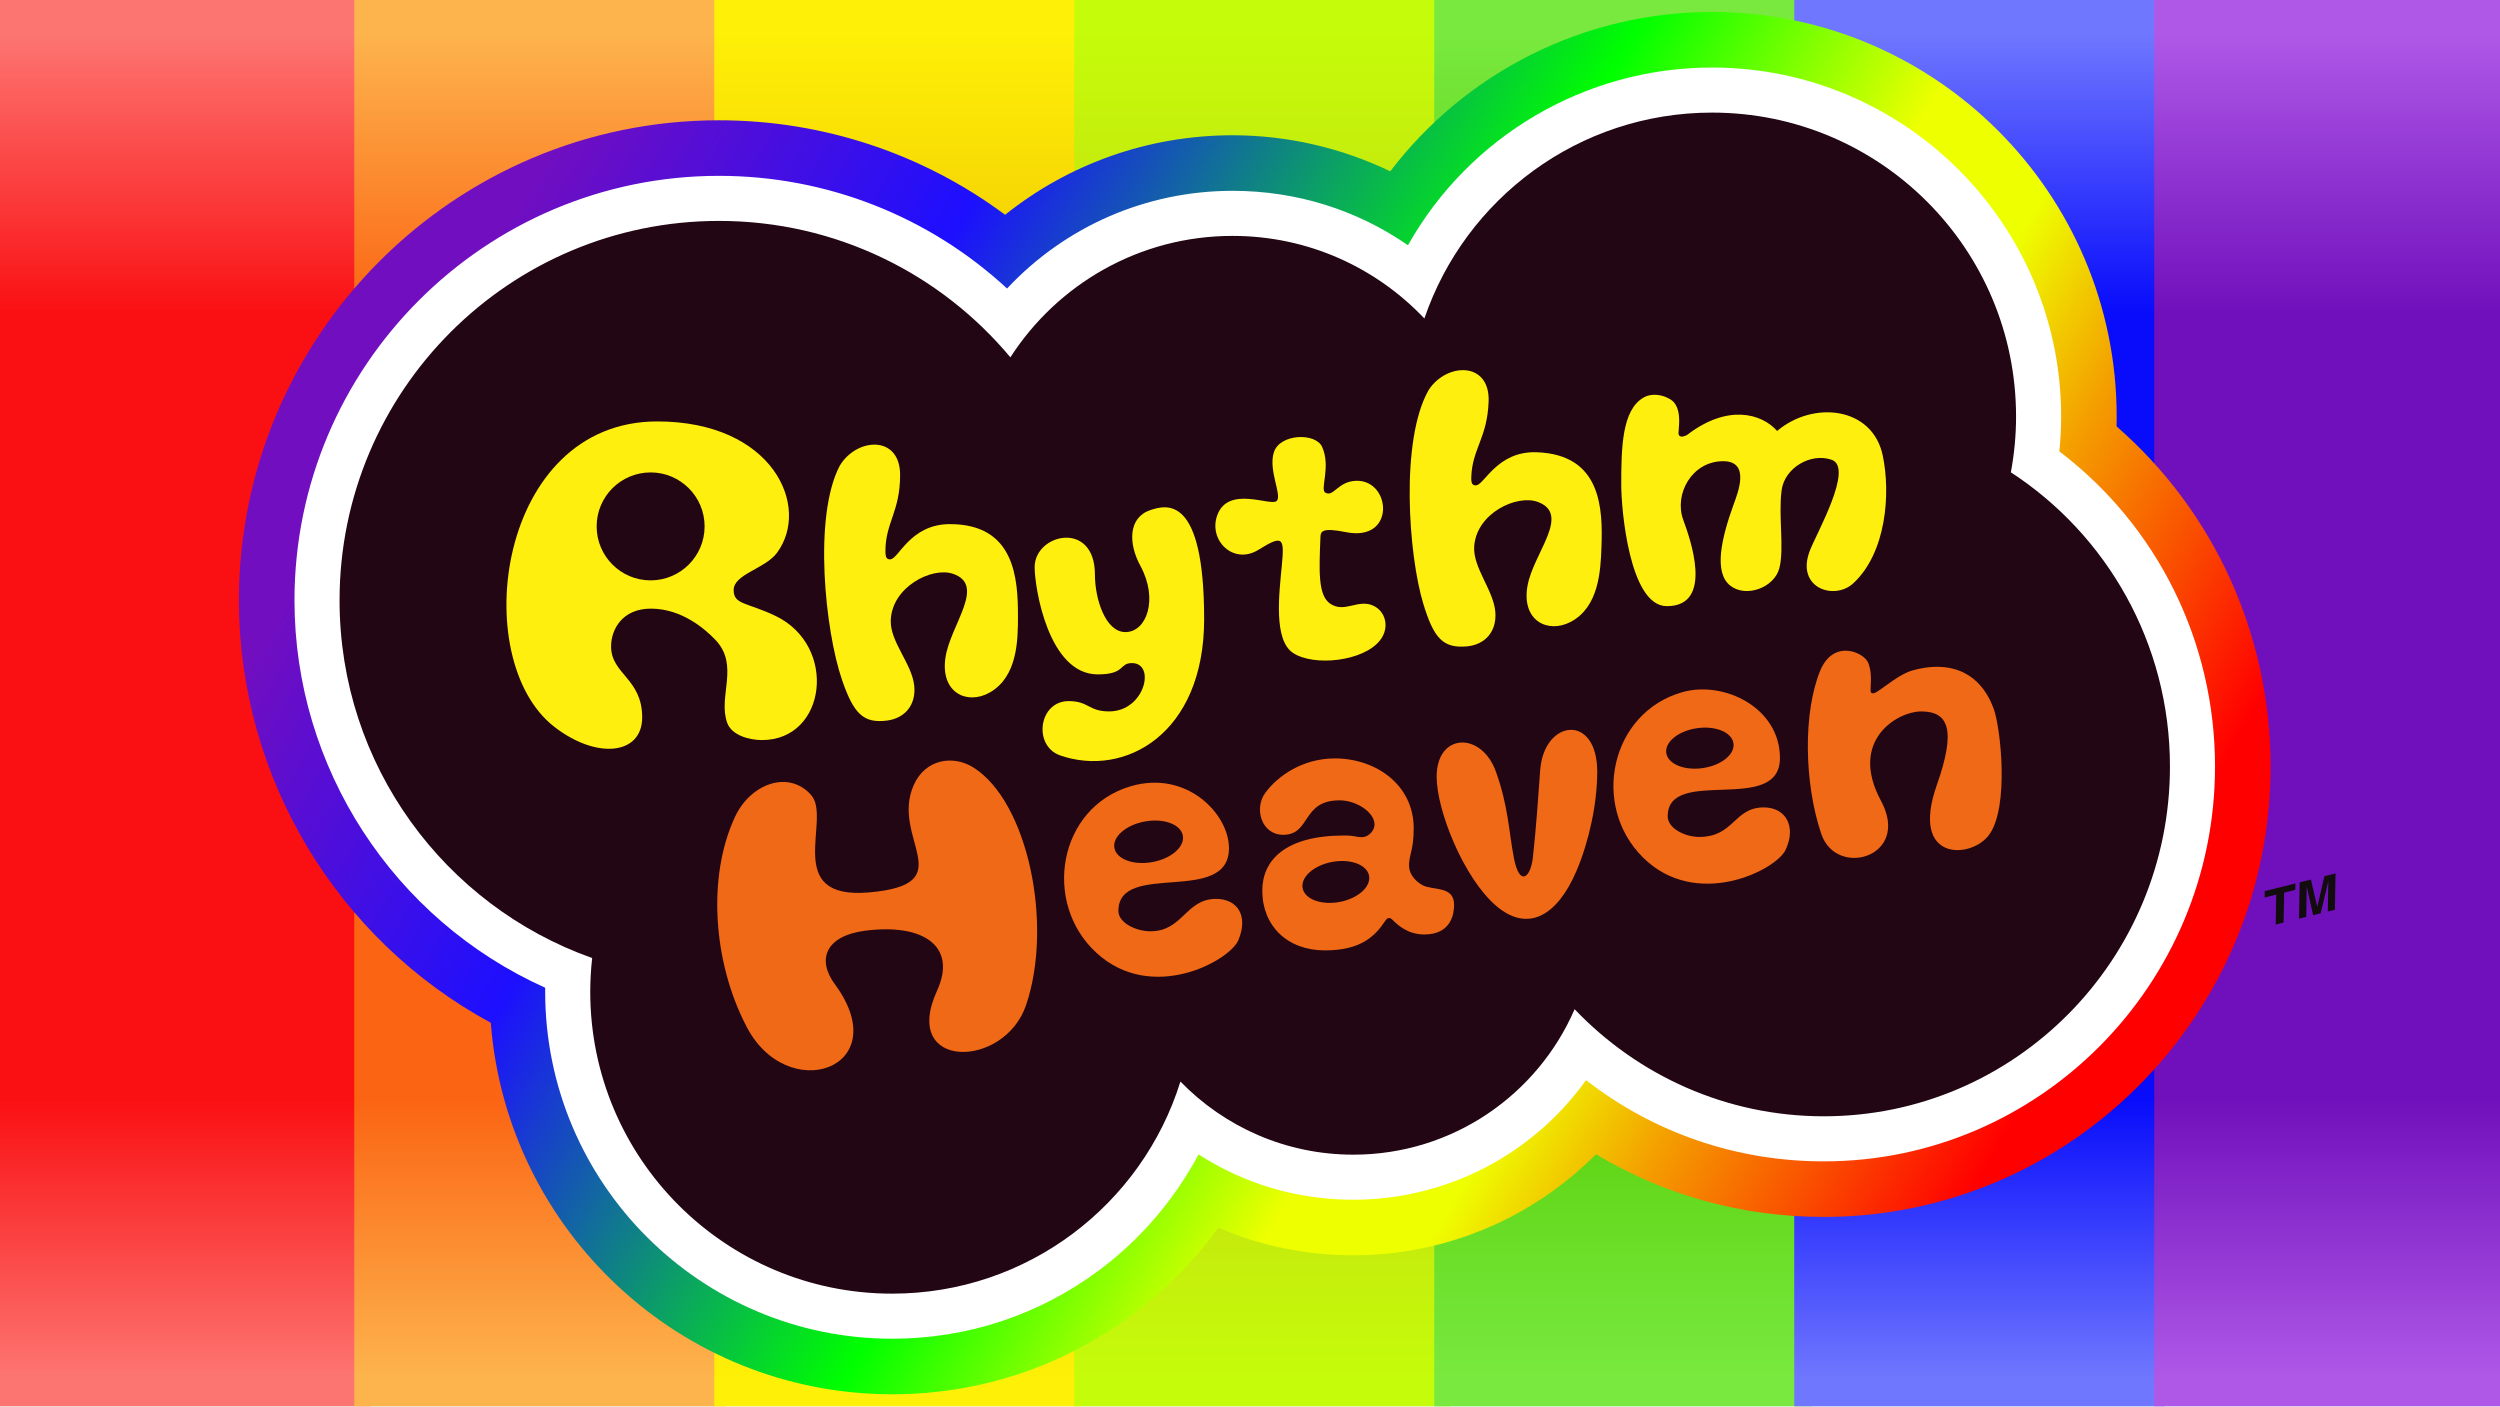
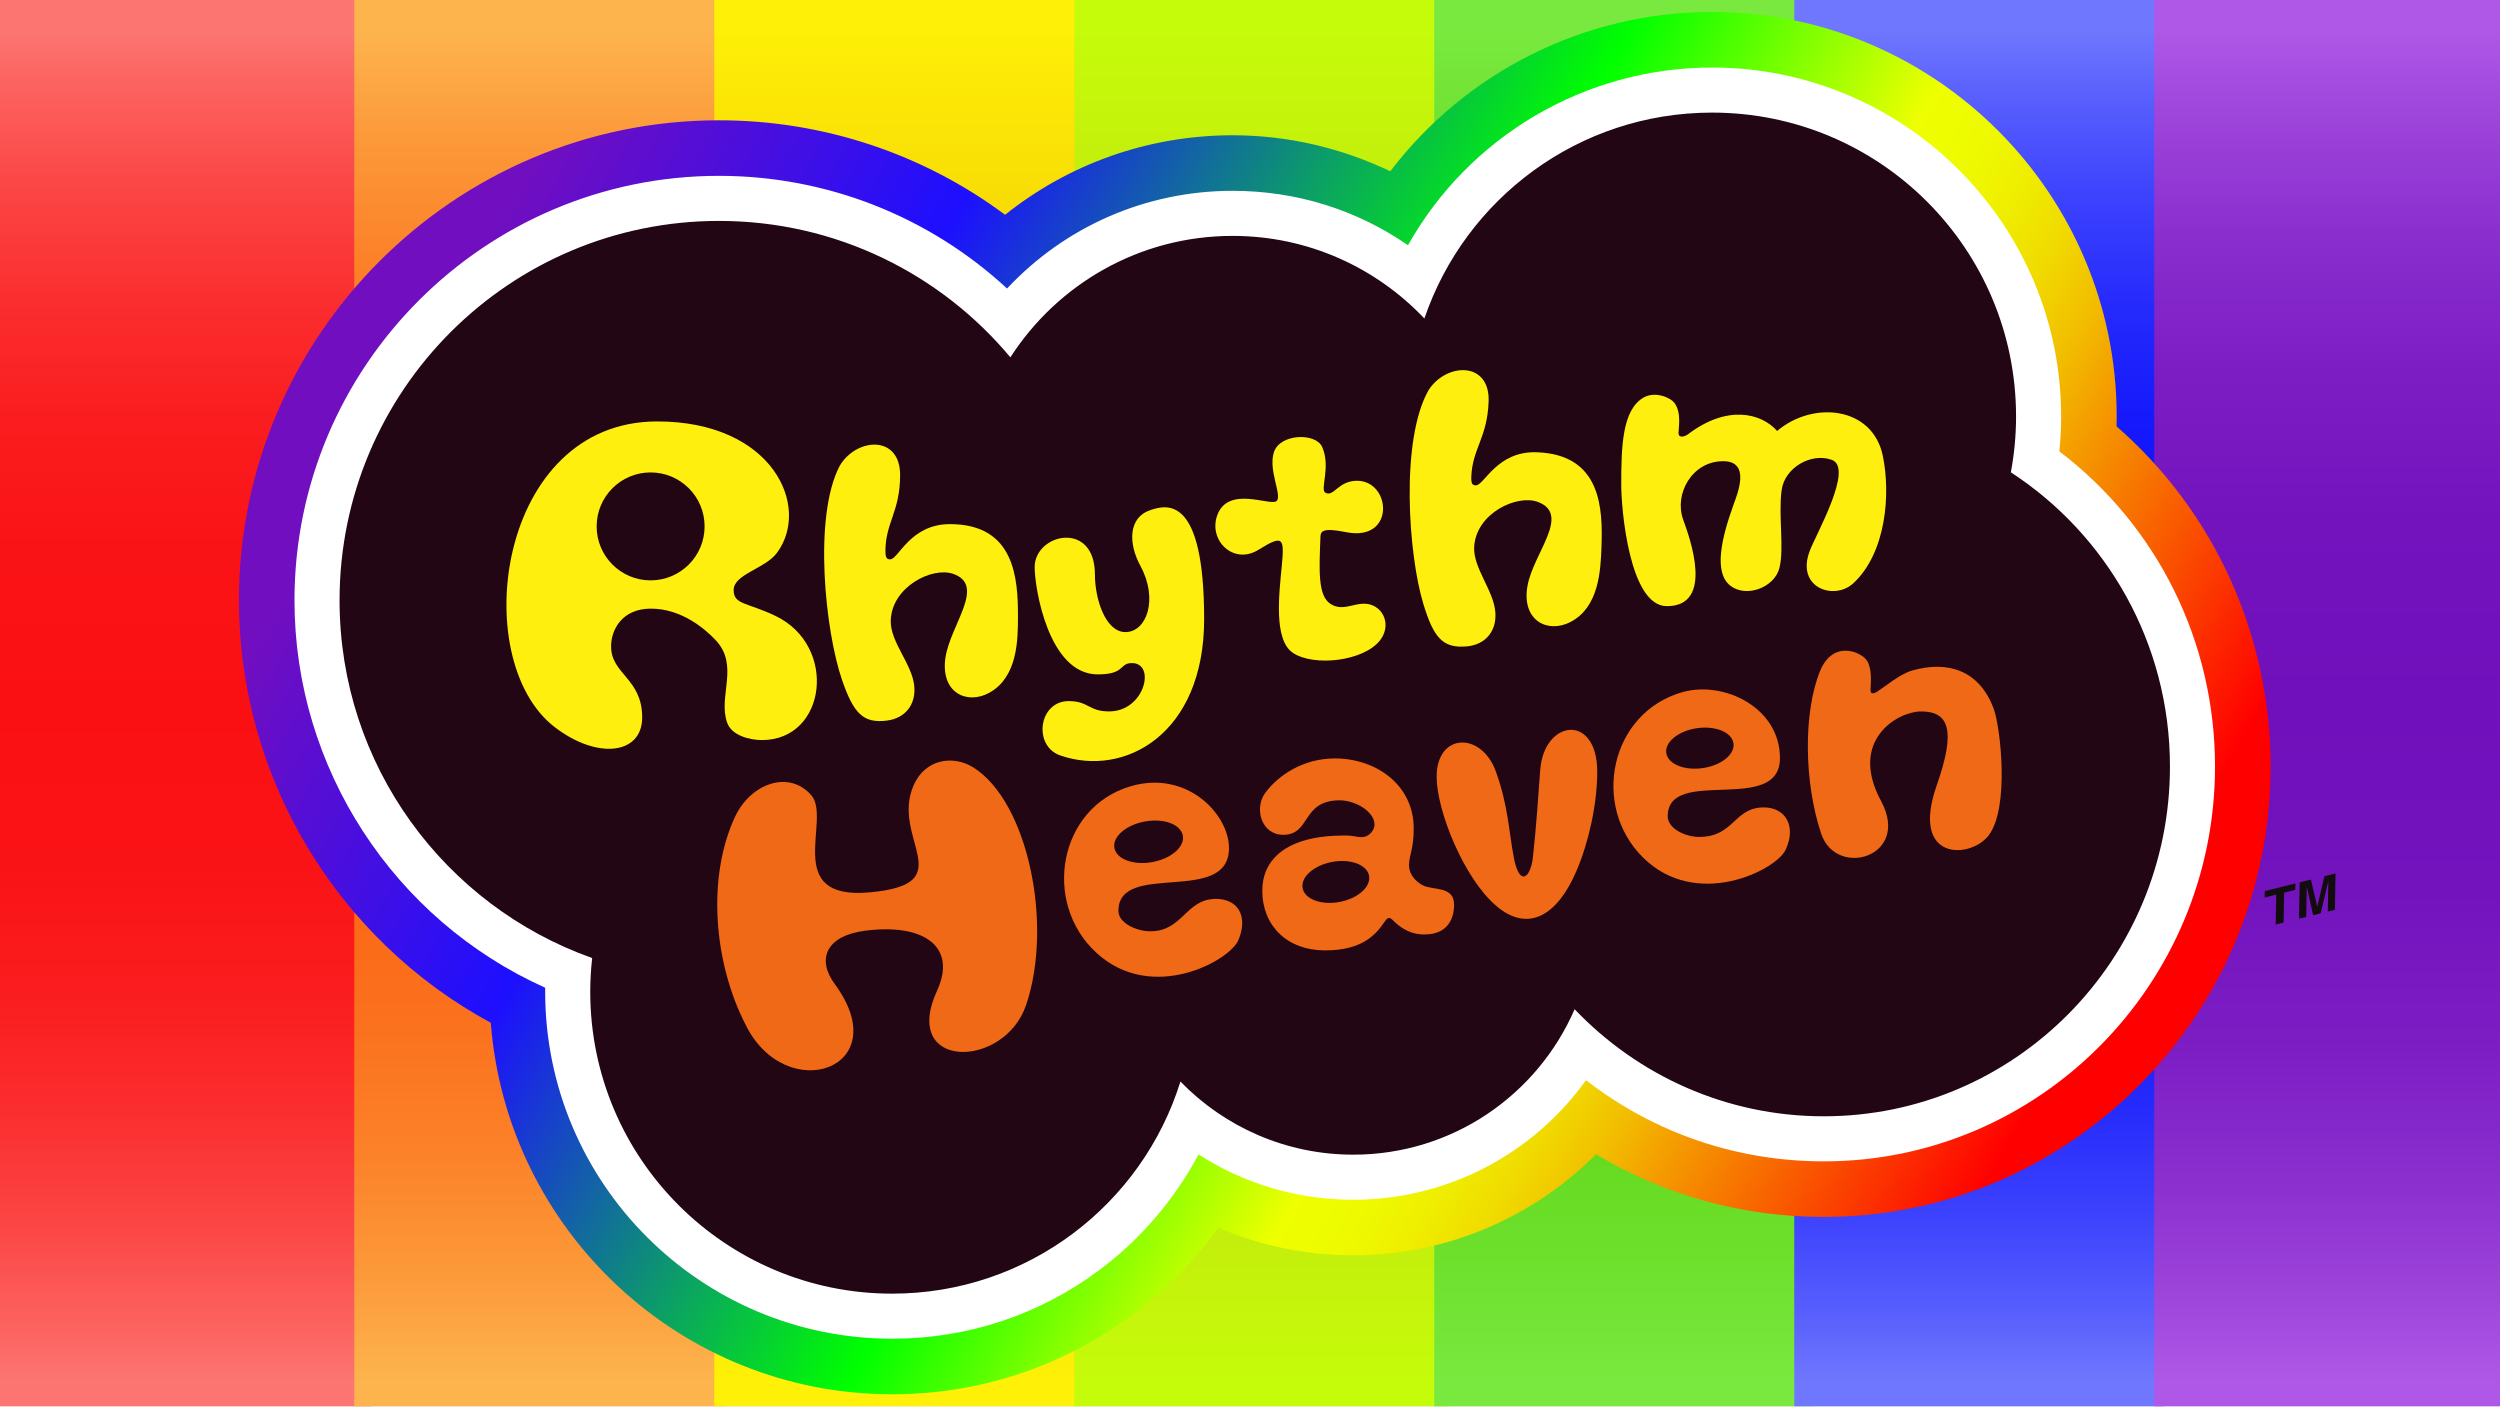
- <svg xmlns="http://www.w3.org/2000/svg" version="1.1" id="svg2" xml:space="preserve" width="2560" height="1440" viewBox="0 0 2560 1440">
-   <defs id="defs6">
-     <linearGradient x1="0" y1="0" x2="1" y2="0" gradientUnits="userSpaceOnUse" gradientTransform="matrix(0,-1296,-1296,0,142.4258,1185.741)" spreadMethod="pad" id="linearGradient36">
-       <stop style="stop-opacity:1;stop-color:#fc7571" offset="0" id="stop22" />
-       <stop style="stop-opacity:1;stop-color:#fc7571" offset="0.1" id="stop24" />
-       <stop style="stop-opacity:1;stop-color:#fa1013" offset="0.266" id="stop26" />
-       <stop style="stop-opacity:1;stop-color:#fa1013" offset="0.5" id="stop28" />
-       <stop style="stop-opacity:1;stop-color:#fa1013" offset="0.734" id="stop30" />
-       <stop style="stop-opacity:1;stop-color:#fc7571" offset="0.9" id="stop32" />
-       <stop style="stop-opacity:1;stop-color:#fc7571" offset="1" id="stop34" />
-     </linearGradient>
-     <linearGradient x1="0" y1="0" x2="1" y2="0" gradientUnits="userSpaceOnUse" gradientTransform="matrix(0,-1296,-1296,0,414.5472,1185.741)" spreadMethod="pad" id="linearGradient66">
-       <stop style="stop-opacity:1;stop-color:#fdb44d" offset="0" id="stop52" />
-       <stop style="stop-opacity:1;stop-color:#fdb44d" offset="0.1" id="stop54" />
-       <stop style="stop-opacity:1;stop-color:#fb6413" offset="0.266" id="stop56" />
-       <stop style="stop-opacity:1;stop-color:#fb6413" offset="0.5" id="stop58" />
-       <stop style="stop-opacity:1;stop-color:#fb6413" offset="0.734" id="stop60" />
-       <stop style="stop-opacity:1;stop-color:#fdb44d" offset="0.9" id="stop62" />
-       <stop style="stop-opacity:1;stop-color:#fdb44d" offset="1" id="stop64" />
-     </linearGradient>
-     <linearGradient x1="0" y1="0" x2="1" y2="0" gradientUnits="userSpaceOnUse" gradientTransform="matrix(0,-1296,-1296,0,688.996,1185.741)" spreadMethod="pad" id="linearGradient96">
-       <stop style="stop-opacity:1;stop-color:#fef007" offset="0" id="stop82" />
-       <stop style="stop-opacity:1;stop-color:#fef007" offset="0.1" id="stop84" />
-       <stop style="stop-opacity:1;stop-color:#f2c802" offset="0.266" id="stop86" />
-       <stop style="stop-opacity:1;stop-color:#f2c802" offset="0.5" id="stop88" />
-       <stop style="stop-opacity:1;stop-color:#f2c802" offset="0.734" id="stop90" />
-       <stop style="stop-opacity:1;stop-color:#fef007" offset="0.9" id="stop92" />
-       <stop style="stop-opacity:1;stop-color:#fef007" offset="1" id="stop94" />
-     </linearGradient>
-     <linearGradient x1="0" y1="0" x2="1" y2="0" gradientUnits="userSpaceOnUse" gradientTransform="matrix(0,-1296,-1296,0,969.5558,1185.741)" spreadMethod="pad" id="linearGradient126">
-       <stop style="stop-opacity:1;stop-color:#c5fc0a" offset="0" id="stop112" />
-       <stop style="stop-opacity:1;stop-color:#c5fc0a" offset="0.1" id="stop114" />
-       <stop style="stop-opacity:1;stop-color:#c4dc0f" offset="0.266" id="stop116" />
-       <stop style="stop-opacity:1;stop-color:#c4dc0f" offset="0.5" id="stop118" />
-       <stop style="stop-opacity:1;stop-color:#c4dc0f" offset="0.734" id="stop120" />
-       <stop style="stop-opacity:1;stop-color:#c5fc0a" offset="0.9" id="stop122" />
-       <stop style="stop-opacity:1;stop-color:#c5fc0a" offset="1" id="stop124" />
-     </linearGradient>
-     <linearGradient x1="0" y1="0" x2="1" y2="0" gradientUnits="userSpaceOnUse" gradientTransform="matrix(0,-1296,-1296,0,1246.712,1185.741)" spreadMethod="pad" id="linearGradient156">
-       <stop style="stop-opacity:1;stop-color:#79e93f" offset="0" id="stop142" />
-       <stop style="stop-opacity:1;stop-color:#79e93f" offset="0.1" id="stop144" />
-       <stop style="stop-opacity:1;stop-color:#5bd20e" offset="0.266" id="stop146" />
-       <stop style="stop-opacity:1;stop-color:#5bd20e" offset="0.5" id="stop148" />
-       <stop style="stop-opacity:1;stop-color:#5bd20e" offset="0.734" id="stop150" />
-       <stop style="stop-opacity:1;stop-color:#79e93f" offset="0.9" id="stop152" />
-       <stop style="stop-opacity:1;stop-color:#79e93f" offset="1" id="stop154" />
-     </linearGradient>
-     <linearGradient x1="0" y1="0" x2="1" y2="0" gradientUnits="userSpaceOnUse" gradientTransform="matrix(0,-1296,-1296,0,1520.092,1185.741)" spreadMethod="pad" id="linearGradient186">
-       <stop style="stop-opacity:1;stop-color:#6f77fe" offset="0" id="stop172" />
-       <stop style="stop-opacity:1;stop-color:#6f77fe" offset="0.1" id="stop174" />
-       <stop style="stop-opacity:1;stop-color:#080cfb" offset="0.266" id="stop176" />
-       <stop style="stop-opacity:1;stop-color:#080cfb" offset="0.5" id="stop178" />
-       <stop style="stop-opacity:1;stop-color:#080cfb" offset="0.734" id="stop180" />
-       <stop style="stop-opacity:1;stop-color:#6f77fe" offset="0.9" id="stop182" />
-       <stop style="stop-opacity:1;stop-color:#6f77fe" offset="1" id="stop184" />
-     </linearGradient>
-     <linearGradient x1="0" y1="0" x2="1" y2="0" gradientUnits="userSpaceOnUse" gradientTransform="matrix(0,-1296,-1296,0,1787.23,1185.741)" spreadMethod="pad" id="linearGradient216">
-       <stop style="stop-opacity:1;stop-color:#af58e7" offset="0" id="stop202" />
-       <stop style="stop-opacity:1;stop-color:#af58e7" offset="0.1" id="stop204" />
-       <stop style="stop-opacity:1;stop-color:#7010bc" offset="0.266" id="stop206" />
-       <stop style="stop-opacity:1;stop-color:#7010bc" offset="0.5" id="stop208" />
-       <stop style="stop-opacity:1;stop-color:#7010bc" offset="0.734" id="stop210" />
-       <stop style="stop-opacity:1;stop-color:#af58e7" offset="0.9" id="stop212" />
-       <stop style="stop-opacity:1;stop-color:#af58e7" offset="1" id="stop214" />
-     </linearGradient>
-     <linearGradient x1="0" y1="0" x2="1" y2="0" gradientUnits="userSpaceOnUse" gradientTransform="matrix(-1308.556,755.4953,755.4953,1308.556,1619.346,182.5531)" spreadMethod="pad" id="linearGradient250">
-       <stop style="stop-opacity:1;stop-color:#ff0000" offset="0" id="stop232" />
-       <stop style="stop-opacity:1;stop-color:#ff0000" offset="0.05" id="stop234" />
-       <stop style="stop-opacity:1;stop-color:#f49f00" offset="0.2" id="stop236" />
-       <stop style="stop-opacity:1;stop-color:#eeff00" offset="0.277" id="stop238" />
-       <stop style="stop-opacity:1;stop-color:#eeff00" offset="0.35" id="stop240" />
-       <stop style="stop-opacity:1;stop-color:#00ff00" offset="0.5" id="stop242" />
-       <stop style="stop-opacity:1;stop-color:#1d0fff" offset="0.75" id="stop244" />
-       <stop style="stop-opacity:1;stop-color:#710ec0" offset="0.95" id="stop246" />
-       <stop style="stop-opacity:1;stop-color:#710ec0" offset="1" id="stop248" />
-     </linearGradient>
-     <clipPath clipPathUnits="userSpaceOnUse" id="clipPath260">
-       <path d="M 0,1080 H 1920 V 0 H 0 Z" id="path258" />
+ <svg xmlns="http://www.w3.org/2000/svg" xmlns:xlink="http://www.w3.org/1999/xlink" version="1.1" id="Layer_1" x="0px" y="0px" viewBox="0 0 2560 1440" xml:space="preserve" width="2560" height="1440">
+   <defs id="defs226" />
+   <style type="text/css" id="style2">
+ 	.st0{clip-path:url(#SVGID_2_);}
+ 	.st1{fill:url(#SVGID_3_);}
+ 	.st2{fill:url(#SVGID_4_);}
+ 	.st3{fill:url(#SVGID_5_);}
+ 	.st4{fill:url(#SVGID_6_);}
+ 	.st5{fill:url(#SVGID_7_);}
+ 	.st6{fill:url(#SVGID_8_);}
+ 	.st7{fill:url(#SVGID_9_);}
+ 	.st8{fill:url(#Spectrum_1_);}
+ 	.st9{fill:#FFFFFF;}
+ 	.st10{fill:#220614;}
+ 	.st11{fill:#F06917;}
+ 	.st12{fill:#FEEF0E;}
+ 	.st13{fill:#130C0E;}
+ </style>
+   <g id="Rhythm_Heaven_1_" transform="scale(1.333333)">
+     <defs id="defs5">
+       <rect id="SVGID_1_" y="0" width="1920" height="1080" x="0" />
+     </defs>
+     <clipPath id="SVGID_2_">
+       <use xlink:href="#SVGID_1_" style="overflow:visible" id="use7" />
    </clipPath>
-   </defs>
-   <g id="g8" transform="matrix(1.333333,0,0,-1.333333,0,1440)">
-     <g id="g10">
-       <g id="g12">
-         <g id="g18">
-           <g id="g20">
-             <path d="M 0,0 H 284.852 V 1080 H 0 Z" style="fill:url(#linearGradient36);stroke:none" id="path38" />
-           </g>
-         </g>
+     <g id="Background_00000065791284241037239480000014880192868862619815_" class="st0" clip-path="url(#SVGID_2_)">
+       <linearGradient id="SVGID_3_" gradientUnits="userSpaceOnUse" x1="142.426" y1="-105.741" x2="142.426" y2="1190.259">
+         <stop offset="0.1" style="stop-color:#FC7571" id="stop10" />
+         <stop offset="0.129" style="stop-color:#FC6461" id="stop12" />
+         <stop offset="0.192" style="stop-color:#FB4645" id="stop14" />
+         <stop offset="0.258" style="stop-color:#FB2E2F" id="stop16" />
+         <stop offset="0.328" style="stop-color:#FA1D1F" id="stop18" />
+         <stop offset="0.405" style="stop-color:#FA1316" id="stop20" />
+         <stop offset="0.5" style="stop-color:#FA1013" id="stop22" />
+         <stop offset="0.595" style="stop-color:#FA1316" id="stop24" />
+         <stop offset="0.672" style="stop-color:#FA1D1F" id="stop26" />
+         <stop offset="0.742" style="stop-color:#FB2E2F" id="stop28" />
+         <stop offset="0.808" style="stop-color:#FB4645" id="stop30" />
+         <stop offset="0.871" style="stop-color:#FC6461" id="stop32" />
+         <stop offset="0.9" style="stop-color:#FC7571" id="stop34" />
+       </linearGradient>
+       <rect y="-105.741" class="st1" width="284.852" height="1296" id="rect37" style="fill:url(#SVGID_3_)" x="0" />
+       <linearGradient id="SVGID_4_" gradientUnits="userSpaceOnUse" x1="414.547" y1="-105.741" x2="414.547" y2="1190.259">
+         <stop offset="0.1" style="stop-color:#FDB44D" id="stop39" />
+         <stop offset="0.161" style="stop-color:#FC9A3A" id="stop41" />
+         <stop offset="0.233" style="stop-color:#FC8229" id="stop43" />
+         <stop offset="0.311" style="stop-color:#FB711D" id="stop45" />
+         <stop offset="0.395" style="stop-color:#FB6715" id="stop47" />
+         <stop offset="0.5" style="stop-color:#FB6413" id="stop49" />
+         <stop offset="0.605" style="stop-color:#FB6715" id="stop51" />
+         <stop offset="0.689" style="stop-color:#FB711D" id="stop53" />
+         <stop offset="0.767" style="stop-color:#FC8229" id="stop55" />
+         <stop offset="0.839" style="stop-color:#FC9A3A" id="stop57" />
+         <stop offset="0.9" style="stop-color:#FDB44D" id="stop59" />
+       </linearGradient>
+       <rect x="272.072" y="-105.741" class="st2" width="284.95" height="1296" id="rect62" style="fill:url(#SVGID_4_)" />
+       <linearGradient id="SVGID_5_" gradientUnits="userSpaceOnUse" x1="688.996" y1="-105.741" x2="688.996" y2="1190.259">
+         <stop offset="0.1" style="stop-color:#FEF007" id="stop64" />
+         <stop offset="0.145" style="stop-color:#FBE606" id="stop66" />
+         <stop offset="0.247" style="stop-color:#F6D504" id="stop68" />
+         <stop offset="0.36" style="stop-color:#F3CB02" id="stop70" />
+         <stop offset="0.5" style="stop-color:#F2C802" id="stop72" />
+         <stop offset="0.64" style="stop-color:#F3CB02" id="stop74" />
+         <stop offset="0.753" style="stop-color:#F6D504" id="stop76" />
+         <stop offset="0.855" style="stop-color:#FBE606" id="stop78" />
+         <stop offset="0.9" style="stop-color:#FEF007" id="stop80" />
+       </linearGradient>
+       <rect x="548.55" y="-105.741" class="st3" width="280.892" height="1296" id="rect83" style="fill:url(#SVGID_5_)" />
+       <linearGradient id="SVGID_6_" gradientUnits="userSpaceOnUse" x1="969.556" y1="-105.741" x2="969.556" y2="1190.259">
+         <stop offset="0.1" style="stop-color:#C5FC0A" id="stop85" />
+         <stop offset="0.111" style="stop-color:#C5FA0A" id="stop87" />
+         <stop offset="0.223" style="stop-color:#C4E90D" id="stop89" />
+         <stop offset="0.346" style="stop-color:#C4DF0E" id="stop91" />
+         <stop offset="0.5" style="stop-color:#C4DC0F" id="stop93" />
+         <stop offset="0.654" style="stop-color:#C4DF0E" id="stop95" />
+         <stop offset="0.777" style="stop-color:#C4E90D" id="stop97" />
+         <stop offset="0.889" style="stop-color:#C5FA0A" id="stop99" />
+         <stop offset="0.9" style="stop-color:#C5FC0A" id="stop101" />
+       </linearGradient>
+       <rect x="825.027" y="-105.741" class="st4" width="289.057" height="1296" id="rect104" style="fill:url(#SVGID_6_)" />
+       <linearGradient id="SVGID_7_" gradientUnits="userSpaceOnUse" x1="1246.712" y1="-105.741" x2="1246.712" y2="1190.259">
+         <stop offset="0.1" style="stop-color:#79E93F" id="stop106" />
+         <stop offset="0.174" style="stop-color:#6DE02C" id="stop108" />
+         <stop offset="0.268" style="stop-color:#63D81B" id="stop110" />
+         <stop offset="0.371" style="stop-color:#5DD311" id="stop112" />
+         <stop offset="0.5" style="stop-color:#5BD20E" id="stop114" />
+         <stop offset="0.629" style="stop-color:#5DD311" id="stop116" />
+         <stop offset="0.732" style="stop-color:#63D81B" id="stop118" />
+         <stop offset="0.826" style="stop-color:#6DE02C" id="stop120" />
+         <stop offset="0.9" style="stop-color:#79E93F" id="stop122" />
+       </linearGradient>
+       <rect x="1101.505" y="-105.741" class="st5" width="290.415" height="1296" id="rect125" style="fill:url(#SVGID_7_)" />
+       <linearGradient id="SVGID_8_" gradientUnits="userSpaceOnUse" x1="1520.092" y1="-105.741" x2="1520.092" y2="1190.259">
+         <stop offset="0.1" style="stop-color:#6F77FE" id="stop127" />
+         <stop offset="0.138" style="stop-color:#5960FD" id="stop129" />
+         <stop offset="0.199" style="stop-color:#3C42FD" id="stop131" />
+         <stop offset="0.264" style="stop-color:#252AFC" id="stop133" />
+         <stop offset="0.332" style="stop-color:#1519FB" id="stop135" />
+         <stop offset="0.407" style="stop-color:#0B0FFB" id="stop137" />
+         <stop offset="0.5" style="stop-color:#080CFB" id="stop139" />
+         <stop offset="0.593" style="stop-color:#0B0FFB" id="stop141" />
+         <stop offset="0.668" style="stop-color:#1519FB" id="stop143" />
+         <stop offset="0.736" style="stop-color:#252AFC" id="stop145" />
+         <stop offset="0.801" style="stop-color:#3C42FD" id="stop147" />
+         <stop offset="0.862" style="stop-color:#5960FD" id="stop149" />
+         <stop offset="0.9" style="stop-color:#6F77FE" id="stop151" />
+       </linearGradient>
+       <rect x="1377.982" y="-105.741" class="st6" width="284.221" height="1296" id="rect154" style="fill:url(#SVGID_8_)" />
+       <linearGradient id="SVGID_9_" gradientUnits="userSpaceOnUse" x1="1787.23" y1="-105.741" x2="1787.23" y2="1190.259">
+         <stop offset="0.1" style="stop-color:#AF58E7" id="stop156" />
+         <stop offset="0.146" style="stop-color:#9F46DC" id="stop158" />
+         <stop offset="0.222" style="stop-color:#8A2ECE" id="stop160" />
+         <stop offset="0.302" style="stop-color:#7C1DC4" id="stop162" />
+         <stop offset="0.39" style="stop-color:#7313BE" id="stop164" />
+         <stop offset="0.5" style="stop-color:#7010BC" id="stop166" />
+         <stop offset="0.61" style="stop-color:#7313BE" id="stop168" />
+         <stop offset="0.698" style="stop-color:#7C1DC4" id="stop170" />
+         <stop offset="0.778" style="stop-color:#8A2ECE" id="stop172" />
+         <stop offset="0.854" style="stop-color:#9F46DC" id="stop174" />
+         <stop offset="0.9" style="stop-color:#AF58E7" id="stop176" />
+       </linearGradient>
+       <rect x="1654.459" y="-105.741" class="st7" width="265.541" height="1296" id="rect179" style="fill:url(#SVGID_9_)" />
+     </g>
+     <g id="Rhythm_Heaven_x2122_" class="st0" clip-path="url(#SVGID_2_)">
+       <g id="Cloud">
+         <linearGradient id="Spectrum_1_" gradientUnits="userSpaceOnUse" x1="1619.346" y1="897.447" x2="310.79" y2="141.952">
+           <stop offset="0.05" style="stop-color:#FF0000" id="stop182" />
+           <stop offset="0.2" style="stop-color:#F49F00" id="stop184" />
+           <stop offset="0.226" style="stop-color:#F2BD00" id="stop186" />
+           <stop offset="0.258" style="stop-color:#F0DA00" id="stop188" />
+           <stop offset="0.289" style="stop-color:#EFEE00" id="stop190" />
+           <stop offset="0.32" style="stop-color:#EEFB00" id="stop192" />
+           <stop offset="0.35" style="stop-color:#EEFF00" id="stop194" />
+           <stop offset="0.5" style="stop-color:#00FF00" id="stop196" />
+           <stop offset="0.75" style="stop-color:#1D0FFF" id="stop198" />
+           <stop offset="0.95" style="stop-color:#710EC0" id="stop200" />
+         </linearGradient>
+         <path id="Spectrum" class="st8" d="m 1625.519,327.451 c 0.063,-2.512 0.094,-5.022 0.094,-7.525 0,-171.338 -139.394,-310.73 -310.731,-310.73 -98.839,0 -189.493,46.704 -247.154,122.363 -37.514,-17.993 -78.933,-27.672 -121.087,-27.672 -64.653,0 -125.836,21.966 -174.725,61.078 C 708.989,118.186 632.303,92.381 552.19,92.381 c -203.297,0 -368.691,165.395 -368.691,368.691 0,136.606 75.808,260.797 193.436,324.426 12.198,159.368 145.774,285.307 308.213,285.307 67.271,0 131.242,-21.251 184.998,-61.451 25.395,-18.993 47.41,-41.36 65.578,-66.438 32.266,13.871 67.337,21.147 103.603,21.147 71.356,0 137.985,-28.838 186.37,-77.629 52.328,31.423 112.241,48.162 174.952,48.162 189.213,0 343.151,-155.167 343.151,-345.896 0,-101.425 -43.48,-195.996 -118.282,-261.25 z" style="fill:url(#Spectrum_1_)" />
+         <path id="White_00000014630167025614116090000014623728713453086621_" class="st9" d="m 1581.587,346.664 c 0.906,-8.945 1.362,-17.881 1.362,-26.738 0,-147.812 -120.253,-268.065 -268.065,-268.065 -98.028,0 -186.726,53.256 -233.57,136.493 -39.241,-27.2 -85.682,-41.802 -134.671,-41.802 -66.532,0 -128.739,27.452 -173.223,75.038 -59.918,-55.427 -138.509,-86.544 -221.229,-86.544 -179.772,0 -326.026,146.254 -326.026,326.026 0,128.928 76.376,245.354 192.548,297.512 -0.013,1.038 -0.019,2.069 -0.019,3.101 0,146.925 119.532,266.455 266.455,266.455 57.988,0 113.125,-18.311 159.445,-52.954 31.461,-23.527 57.484,-54.083 75.906,-88.61 35.09,22.682 75.964,34.823 118.827,34.823 71.865,0 138.011,-34.933 178.732,-91.852 52.127,40.495 115.54,62.384 182.591,62.384 165.689,0 300.486,-136.029 300.486,-303.231 0,-95.913 -44.297,-184.815 -119.549,-242.037 z" />
+         <path id="Black_00000155145538516173594370000007141000721602633661_" class="st10" d="m 1544.346,362.75 c 2.577,-13.89 3.989,-28.188 3.989,-42.824 0,-128.931 -104.519,-233.45 -233.45,-233.45 -102.567,0 -189.62,66.174 -220.96,158.134 -36.974,-39.046 -89.263,-63.442 -147.282,-63.442 -71.649,0 -134.574,37.178 -170.666,93.262 -53.455,-64.024 -133.858,-104.768 -223.786,-104.768 -160.941,0 -291.41,130.469 -291.41,291.41 0,126.778 80.967,234.628 194.005,274.711 -0.946,8.509 -1.476,17.142 -1.476,25.903 0,128.042 103.799,231.84 231.84,231.84 104.035,0 192.066,-68.525 221.418,-162.902 33.643,34.62 80.675,56.16 132.762,56.16 76.15,0 141.536,-45.987 169.972,-111.692 48.357,50.661 116.185,82.224 191.348,82.224 146.837,0 265.873,-120.263 265.873,-268.616 0,-94.85 -48.703,-178.154 -122.176,-225.95 z" />
      </g>
-     </g>
-     <g id="g40">
-       <g id="g42">
-         <g id="g48">
-           <g id="g50">
-             <path d="M 272.073,0 H 557.022 V 1080 H 272.073 Z" style="fill:url(#linearGradient66);stroke:none" id="path68" />
-           </g>
-         </g>
+       <g id="Rhythm_Heaven">
+         <path id="n" class="st11" d="m 1531.068,544.038 c -10.852,-28.827 -34.513,-36.989 -62.454,-29.102 -9.553,2.697 -21.185,12.654 -27.146,16.385 -1.503,0.941 -5.122,2.622 -4.877,-1.408 0.719,-11.798 0.04,-15.895 -1.726,-20.664 -3.057,-8.254 -26.817,-18.931 -36.989,5.931 -13.084,31.976 -12.402,85.995 0.856,125.244 11.616,34.391 69.118,17.73 45.916,-25.281 -25.135,-46.594 12.717,-68.766 30.753,-68.766 21.643,0 26.779,14.719 12.014,56.722 -20.644,58.725 25.972,56.702 39.893,38.457 16.141,-21.154 9.119,-83.283 3.76,-97.517 z" />
+         <path id="e_00000098192885397995025990000004578786928014936253_" class="st11" d="m 1354.65,620.095 c -23.233,0 -22.591,22.667 -49.737,22.667 -10.73,0 -24.119,-6.526 -24.119,-15.82 0,-39.068 86.206,-0.559 86.206,-44.754 0,-38.823 -43.132,-59.614 -74.896,-50.623 -55.335,15.663 -70.55,87.125 -30.255,127.022 40.895,40.49 102.096,9.819 109.491,-5.905 8.505,-18.082 -0.031,-32.587 -16.691,-32.587 z m -51.754,-60.782 c 14.234,-2.19 26.944,2.87 28.387,11.299 1.444,8.43 -8.926,17.039 -23.16,19.228 -14.234,2.189 -26.944,-2.87 -28.387,-11.299 -1.444,-8.43 8.926,-17.039 23.16,-19.228 z" />
+         <path id="v" class="st11" d="m 1226.679,592.767 c 0,-45.366 -41.079,-40.2 -43.831,-1.132 -1.107,15.717 -3.241,46.296 -5.564,66.672 -1.895,16.63 -10.394,22.316 -14.551,0.917 -4.016,-20.669 -4.303,-40.13 -13.94,-66.764 -11.127,-30.753 -45.453,-29.714 -45.453,4.031 0,26.045 20.821,77.946 45.759,99.233 24.639,21.032 47.139,7.214 61.72,-27.054 9.564,-22.476 15.86,-51.649 15.86,-75.903 z" />
+         <path id="a" class="st11" d="m 1092.607,679.859 c -3.982,-2.106 -10.455,-7.306 -10.455,-15.254 0,-8.483 3.577,-11.678 3.577,-28.399 0,-33.566 -29.163,-53.742 -60.528,-53.742 -24.425,0 -43.713,13.085 -53.558,26.596 -8.621,11.831 -2.935,32.068 13.848,32.068 21.46,0 13.851,-26.473 43.348,-26.473 12.734,0 26.81,9.079 26.81,18.617 0,4.219 -4.219,9.665 -9.711,9.665 -4.963,0 -5.294,-1.274 -13.492,-1.274 -45.327,0 -63.004,18.969 -63.004,42.324 0,27.146 19.246,45.916 48.147,45.916 28.063,0 38.701,-11.341 46.267,-22.667 1.232,-1.844 3.015,-3.356 5.411,-0.96 4.332,4.332 11.968,11.4 24.624,11.4 20.822,0 22.866,-16.21 22.866,-22.683 0,-14.949 -16.171,-10.913 -24.15,-15.132 z m -63.551,12.8 c -14.071,2.713 -26.878,-1.948 -28.606,-10.41 -1.727,-8.463 8.28,-17.522 22.351,-20.235 14.071,-2.713 26.878,1.948 28.605,10.41 1.727,8.462 -8.28,17.522 -22.351,20.235 z" />
+         <path id="e" class="st11" d="m 933.889,690.344 c -23.316,0 -25.373,24.884 -50.379,24.884 -10.774,0 -24.578,-6.32 -24.578,-15.652 0,-38.946 84.922,-3.86 84.922,-48.239 0,-26.045 -32.295,-60.18 -75.477,-47.505 -55.411,16.264 -68.284,89.192 -26.447,127.819 42.459,39.201 102.435,6.392 109.169,-9.698 7.827,-18.703 -0.734,-31.609 -17.211,-31.609 z m -54.971,-59.387 c 14.491,-2.75 27.681,1.974 29.459,10.551 1.779,8.577 -8.527,17.759 -23.018,20.508 -14.491,2.75 -27.681,-1.974 -29.46,-10.55 -1.779,-8.577 8.527,-17.759 23.018,-20.509 z" />
+         <path id="H_00000100354890546231848600000004913213393786731706_" class="st11" d="m 747.537,589.403 c -15.479,-9.716 -36.923,-6.532 -45.793,13.512 -18.25,41.239 37.784,76.057 -34.116,82.446 -67.444,5.993 -28.613,-56.401 -44.571,-74.651 -17.221,-19.695 -46.596,-8.932 -58.51,16.508 -21.704,46.344 -16.589,111.807 8.089,159.795 30.984,63.003 116.391,33.803 68.458,-31.25 -13.958,-18.943 -6.939,-37.02 23.233,-40.963 44.846,-5.861 70.988,11.955 55.301,46.13 -28.032,61.068 51.739,60.34 68.445,10.852 20.971,-62.118 1.253,-156.15 -40.535,-182.379 z" />
+         <path id="m" class="st12" d="m 1445.962,349.89 c -7.887,-37.692 -53.466,-42.339 -81.121,-18.917 -12.208,-13.762 -38.314,-20.426 -68.639,2.684 -1.443,1.1 -7.107,3.668 -7.107,-1.238 0,-3.714 2.4,-15.514 -3.042,-22.851 -3.425,-4.617 -15.224,-9.171 -23.783,-4.249 -16.634,9.565 -17.149,38.457 -17.149,67.314 0,18.25 6.267,92.901 35.002,92.901 36.806,0 17.547,-52.763 12.595,-66.336 -7.176,-19.669 6.603,-44.999 30.692,-44.999 21.277,0 11.027,24.837 7.948,33.382 -9.171,25.455 -15.53,51.999 -2.446,62.24 12.119,9.486 33.849,1.498 37.662,-13.573 3.852,-15.224 -0.883,-40.15 1.712,-59.794 2.26,-17.105 22.302,-28.937 38.395,-23.355 17.363,6.022 -11.846,56.793 -16.875,70.188 -10.638,28.338 18.971,38.175 33.566,24.639 25.248,-23.416 28.754,-68.585 22.591,-98.037 z" />
+         <path id="h_00000116947172277892387380000006828056803578087052_" class="st12" d="m 1180.167,347.327 c -30.705,-1.072 -40.355,25.661 -46.801,25.436 -2.444,-0.085 -3.6,-1.15 -3.415,-6.451 0.763,-21.844 12.331,-29.882 13.314,-58.051 1.078,-30.857 -32.359,-29.883 -46.051,-8.764 -21.971,38.384 -15.527,126.865 -4.072,164.36 7.967,26.075 14.985,34.273 33.52,32.554 13.656,-1.267 22.858,-11.157 21.775,-26.157 -1.213,-16.794 -17.262,-34.13 -16.264,-50.418 1.584,-25.862 33.058,-40.386 49.046,-34.299 25.387,9.666 -3.57,39.151 -8.089,64.351 -4.798,26.748 15.476,36.849 32.951,27.824 21.938,-11.33 23.216,-39.566 23.849,-57.709 1.016,-29.089 0.158,-70.933 -49.762,-72.676 z" />
+         <path id="t_00000103227846005002853780000007851159124879336371_" class="st12" d="m 1054.594,465.122 c -11.693,-5.273 -21.691,5.815 -32.786,-1.33 -9.805,-6.314 -8.696,-25.954 -7.704,-51.449 0.159,-4.076 1.07,-7.395 19.534,-3.668 38.472,7.765 34.849,-39.802 8.284,-39.435 -14.536,0.201 -17.608,12.839 -24.089,9.11 -4.267,-2.456 4.461,-19.808 -2.446,-35.155 -4.952,-11.005 -32.237,-10.247 -36.989,3.974 -4.679,14.003 6.794,33.948 1.895,37.723 -4.998,3.852 -37.112,-12.106 -45.427,10.761 -7.024,19.315 12.472,38.518 31.609,26.596 19.11,-11.906 19.99,-9.276 17.932,12.395 -2.046,21.54 -6.438,56.754 8.602,66.781 15.93,10.62 54.11,6.618 66.856,-9.66 7.612,-9.721 4.383,-22.287 -5.273,-26.641 z" />
+         <path id="y" class="st12" d="m 924.78,475.562 c 0,-95.744 -28.837,-87.922 -41.177,-83.853 -17.241,5.686 -17.098,25.742 -7.795,42.828 14.031,25.77 4.769,50.902 -11.482,50.902 -15.419,0 -23.428,-25.59 -23.428,-44.177 0,-42.033 -46.282,-31.487 -46.282,-5.686 0,16.005 10.638,82.355 48.422,82.355 21.46,0 16.263,-8.682 26.29,-8.682 18.586,0 9.905,37.112 -17.486,37.112 -15.942,0 -15.377,-7.734 -30.784,-7.918 -23.415,-0.279 -27.936,34.401 -6.817,41.728 49.431,17.15 110.54,-16.294 110.54,-104.609 z" />
+         <path id="h" class="st12" d="m 781.799,473.426 c 0,-29.107 -2.318,-70.895 -52.268,-70.895 -30.723,0 -39.435,27.054 -45.885,27.054 -2.446,0 -3.638,-1.024 -3.638,-6.328 0,-21.857 11.28,-30.295 11.28,-58.48 0,-30.875 -33.382,-28.735 -46.329,-7.152 -20.618,39.128 -11.09,127.33 1.667,164.402 8.872,25.782 16.172,33.729 34.635,31.364 13.603,-1.742 22.455,-11.948 20.849,-26.901 -1.799,-16.741 -18.443,-33.507 -18.014,-49.819 0.681,-25.902 31.628,-41.515 47.819,-35.99 25.709,8.774 -2.201,39.251 -5.839,64.594 -3.861,26.899 16.752,36.286 33.902,26.657 21.529,-12.089 21.821,-40.352 21.821,-58.506 z" />
+         <path id="R" class="st12" d="m 595.544,472.994 c -21.88,-10.467 -32.098,-8.498 -32.098,-19.809 0,-12.289 24.122,-16.27 33.29,-28.644 26.229,-35.4 -3.21,-100.88 -91.984,-100.88 -122.89,0 -145.756,182.654 -79.106,234.478 32.769,25.48 67.551,21.481 67.551,-7.132 0,-30.019 -23.89,-33.199 -23.89,-54.567 0,-12.954 8.544,-29.011 30.563,-29.011 23.967,0 41.974,16.038 49.545,23.966 18.8,19.687 1.742,43.409 9.079,63.768 3.456,9.589 16.984,13.206 26.718,13.206 49.645,0 58.388,-72.389 10.333,-95.377 z m -95.866,-27.268 c -22.893,0 -41.452,-18.559 -41.452,-41.452 0,-22.893 18.559,-41.452 41.452,-41.452 22.893,0 41.452,18.559 41.452,41.452 10e-6,22.893 -18.559,41.452 -41.452,41.452 z" />
      </g>
-     </g>
-     <g id="g70">
-       <g id="g72">
-         <g id="g78">
-           <g id="g80">
-             <path d="M 548.55,0 H 829.442 V 1080 H 548.55 Z" style="fill:url(#linearGradient96);stroke:none" id="path98" />
-           </g>
-         </g>
-       </g>
-     </g>
-     <g id="g100">
-       <g id="g102">
-         <g id="g108">
-           <g id="g110">
-             <path d="m 825.027,0 h 289.057 V 1080 H 825.027 Z" style="fill:url(#linearGradient126);stroke:none" id="path128" />
-           </g>
-         </g>
-       </g>
-     </g>
-     <g id="g130">
-       <g id="g132">
-         <g id="g138">
-           <g id="g140">
-             <path d="M 1101.505,0 H 1391.92 V 1080 H 1101.505 Z" style="fill:url(#linearGradient156);stroke:none" id="path158" />
-           </g>
-         </g>
-       </g>
-     </g>
-     <g id="g160">
-       <g id="g162">
-         <g id="g168">
-           <g id="g170">
-             <path d="m 1377.982,0 h 284.221 v 1080 h -284.221 z" style="fill:url(#linearGradient186);stroke:none" id="path188" />
-           </g>
-         </g>
-       </g>
-     </g>
-     <g id="g190">
-       <g id="g192">
-         <g id="g198">
-           <g id="g200">
-             <path d="m 1654.459,0 h 265.54 v 1080 h -265.54 z" style="fill:url(#linearGradient216);stroke:none" id="path218" />
-           </g>
-         </g>
-       </g>
-     </g>
-     <g id="g220">
-       <g id="g222">
-         <g id="g228">
-           <g id="g230">
-             <path d="m 1067.729,948.442 c -37.514,17.992 -78.932,27.671 -121.086,27.671 v 0 c -64.654,0 -125.838,-21.966 -174.726,-61.078 v 0 C 708.989,961.814 632.303,987.62 552.19,987.62 v 0 c -203.297,0 -368.691,-165.395 -368.691,-368.692 v 0 c 0,-136.606 75.809,-260.796 193.436,-324.425 v 0 C 389.133,135.134 522.71,9.195 685.149,9.195 v 0 c 67.271,0 131.242,21.251 184.998,61.451 v 0 c 25.395,18.993 47.41,41.36 65.578,66.437 v 0 c 32.265,-13.87 67.337,-21.147 103.602,-21.147 v 0 c 71.356,0 137.986,28.839 186.37,77.63 v 0 c 52.329,-31.424 112.242,-48.162 174.953,-48.162 v 0 c 189.214,0 343.151,155.167 343.151,345.896 v 0 c 0,101.426 -43.48,195.996 -118.282,261.249 v 0 c 0.063,2.513 0.094,5.022 0.094,7.525 v 0 c 0,171.338 -139.394,310.731 -310.73,310.731 v 0 c -98.839,0 -189.492,-46.705 -247.154,-122.363" style="fill:url(#linearGradient250);stroke:none" id="path252" />
-           </g>
-         </g>
-       </g>
-     </g>
-     <g id="g254">
-       <g id="g256" clip-path="url(#clipPath260)">
-         <g id="g262" transform="translate(1581.587,733.3363)">
-           <path d="m 0,0 c 0.906,8.945 1.362,17.881 1.362,26.738 0,147.812 -120.254,268.065 -268.066,268.065 -98.028,0 -186.725,-53.256 -233.57,-136.493 -39.24,27.2 -85.682,41.802 -134.671,41.802 -66.532,0 -128.739,-27.452 -173.223,-75.038 -59.917,55.427 -138.509,86.544 -221.229,86.544 -179.771,0 -326.025,-146.254 -326.025,-326.026 0,-128.927 76.376,-245.354 192.547,-297.512 -0.012,-1.038 -0.018,-2.069 -0.018,-3.101 0,-146.925 119.531,-266.455 266.455,-266.455 57.988,0 113.125,18.311 159.445,52.954 31.461,23.527 57.484,54.083 75.906,88.61 35.09,-22.682 75.964,-34.823 118.828,-34.823 71.865,0 138.01,34.933 178.732,91.852 52.127,-40.495 115.54,-62.384 182.59,-62.384 165.689,0 300.486,136.029 300.486,303.23 C 119.549,-146.123 75.252,-57.221 0,0" style="fill:#ffffff;fill-opacity:1;fill-rule:nonzero;stroke:none" id="path264" />
-         </g>
-         <g id="g266" transform="translate(1544.346,717.2498)">
-           <path d="m 0,0 c 2.577,13.89 3.989,28.188 3.989,42.824 0,128.931 -104.52,233.45 -233.451,233.45 -102.566,0 -189.62,-66.174 -220.96,-158.133 -36.974,39.046 -89.263,63.442 -147.282,63.442 -71.649,0 -134.574,-37.179 -170.665,-93.262 -53.456,64.024 -133.858,104.768 -223.786,104.768 -160.942,0 -291.411,-130.469 -291.411,-291.41 0,-126.778 80.967,-234.628 194.005,-274.711 -0.946,-8.509 -1.476,-17.142 -1.476,-25.903 0,-128.042 103.798,-231.841 231.84,-231.841 104.036,0 192.066,68.525 221.418,162.902 33.643,-34.62 80.675,-56.16 132.762,-56.16 76.151,0 141.537,45.987 169.972,111.692 48.358,-50.661 116.185,-82.224 191.349,-82.224 146.837,0 265.872,120.264 265.872,268.616 C 122.176,-131.1 73.474,-47.796 0,0" style="fill:#220614;fill-opacity:1;fill-rule:nonzero;stroke:none" id="path268" />
-         </g>
-         <g id="g270" transform="translate(1531.068,535.9623)">
-           <path d="M 0,0 C -10.852,28.827 -34.513,36.989 -62.454,29.102 -72.007,26.406 -83.638,16.448 -89.6,12.717 c -1.503,-0.941 -5.122,-2.622 -4.876,1.408 0.719,11.798 0.039,15.895 -1.727,20.663 -3.057,8.254 -26.816,18.931 -36.989,-5.93 -13.084,-31.976 -12.402,-85.995 0.856,-125.244 11.616,-34.391 69.118,-17.731 45.916,25.281 -25.135,46.594 12.717,68.766 30.753,68.766 21.643,0 26.779,-14.719 12.014,-56.722 -20.644,-58.725 25.972,-56.701 39.893,-38.456 C 12.381,-76.363 5.359,-14.235 0,0" style="fill:#f06917;fill-opacity:1;fill-rule:nonzero;stroke:none" id="path272" />
-         </g>
-         <g id="g274" transform="translate(1302.896,520.6868)">
-           <path d="m 0,0 c 14.234,2.19 26.944,-2.87 28.387,-11.299 1.444,-8.43 -8.925,-17.039 -23.16,-19.228 -14.234,-2.19 -26.943,2.869 -28.387,11.299 C -24.604,-10.798 -14.234,-2.19 0,0 m 51.754,-60.782 c -23.233,0 -22.591,-22.667 -49.737,-22.667 -10.73,0 -24.119,6.526 -24.119,15.82 0,39.068 86.206,0.559 86.206,44.754 0,38.823 -43.132,59.614 -74.895,50.623 -55.335,-15.663 -70.551,-87.125 -30.255,-127.022 40.895,-40.491 102.096,-9.819 109.491,5.905 8.505,18.082 -0.03,32.587 -16.691,32.587" style="fill:#f06917;fill-opacity:1;fill-rule:nonzero;stroke:none" id="path276" />
-         </g>
-         <g id="g278" transform="translate(1226.679,487.2333)">
-           <path d="m 0,0 c 0,45.366 -41.079,40.2 -43.831,1.132 -1.107,-15.717 -3.241,-46.296 -5.563,-66.672 -1.896,-16.63 -10.394,-22.316 -14.552,-0.917 -4.015,20.669 -4.302,40.129 -13.939,66.764 -11.128,30.753 -45.453,29.713 -45.453,-4.032 0,-26.045 20.82,-77.946 45.758,-99.233 24.639,-21.032 47.139,-7.214 61.721,27.054 C -6.296,-53.427 0,-24.255 0,0" style="fill:#f06917;fill-opacity:1;fill-rule:nonzero;stroke:none" id="path280" />
-         </g>
-         <g id="g282" transform="translate(1029.056,387.341)">
-           <path d="m 0,0 c -14.071,-2.713 -26.878,1.948 -28.606,10.41 -1.727,8.462 8.28,17.521 22.351,20.235 C 7.816,33.358 20.624,28.697 22.351,20.235 24.078,11.773 14.071,2.713 0,0 m 63.551,12.8 c -3.982,2.106 -10.455,7.306 -10.455,15.255 0,8.483 3.577,11.677 3.577,28.399 0,33.565 -29.163,53.741 -60.528,53.741 -24.425,0 -43.713,-13.085 -53.558,-26.595 -8.621,-11.831 -2.935,-32.068 13.848,-32.068 21.46,0 13.851,26.473 43.348,26.473 12.734,0 26.81,-9.079 26.81,-18.616 0,-4.219 -4.219,-9.666 -9.711,-9.666 -4.963,0 -5.295,1.274 -13.492,1.274 -45.327,0 -63.004,-18.968 -63.004,-42.324 0,-27.146 19.247,-45.915 48.147,-45.915 28.063,0 38.702,11.341 46.268,22.667 1.232,1.845 3.015,3.356 5.41,0.96 4.332,-4.331 11.968,-11.399 24.624,-11.399 20.822,0 22.866,16.21 22.866,22.682 0,14.949 -16.171,10.914 -24.15,15.132" style="fill:#f06917;fill-opacity:1;fill-rule:nonzero;stroke:none" id="path284" />
-         </g>
-         <g id="g286" transform="translate(878.9186,449.0425)">
-           <path d="m 0,0 c 14.491,2.75 27.681,-1.974 29.459,-10.551 1.779,-8.576 -8.526,-17.758 -23.017,-20.508 -14.491,-2.75 -27.681,1.974 -29.46,10.55 C -24.797,-11.932 -14.491,-2.75 0,0 m 54.971,-59.387 c -23.316,0 -25.373,-24.883 -50.379,-24.883 -10.775,0 -24.578,6.319 -24.578,15.651 0,38.946 84.922,3.86 84.922,48.239 0,26.046 -32.295,60.18 -75.476,47.506 -55.411,-16.265 -68.284,-89.193 -26.447,-127.82 42.459,-39.201 102.435,-6.392 109.168,9.698 7.828,18.704 -0.733,31.609 -17.21,31.609" style="fill:#f06917;fill-opacity:1;fill-rule:nonzero;stroke:none" id="path288" />
-         </g>
-         <g id="g290" transform="translate(747.5366,490.5969)">
-           <path d="m 0,0 c -15.479,9.716 -36.923,6.532 -45.793,-13.512 -18.25,-41.238 37.784,-76.057 -34.116,-82.446 -67.444,-5.993 -28.613,56.401 -44.571,74.651 -17.221,19.695 -46.596,8.932 -58.51,-16.508 -21.705,-46.343 -16.589,-111.806 8.089,-159.795 30.984,-63.002 116.391,-33.802 68.457,31.25 -13.957,18.943 -6.939,37.02 23.233,40.963 44.846,5.862 70.988,-11.955 55.301,-46.129 -28.033,-61.069 51.738,-60.34 68.445,-10.853 C 61.506,-120.261 41.789,-26.229 0,0" style="fill:#f06917;fill-opacity:1;fill-rule:nonzero;stroke:none" id="path292" />
-         </g>
-         <g id="g294" transform="translate(1445.962,730.1102)">
-           <path d="m 0,0 c -7.887,37.692 -53.466,42.339 -81.121,18.917 -12.208,13.762 -38.315,20.426 -68.64,-2.685 -1.443,-1.099 -7.107,-3.668 -7.107,1.239 0,3.714 2.399,15.514 -3.042,22.85 -3.424,4.618 -15.224,9.171 -23.783,4.25 -16.635,-9.565 -17.15,-38.457 -17.15,-67.315 0,-18.25 6.267,-92.901 35.003,-92.901 36.805,0 17.547,52.763 12.594,66.336 -7.176,19.669 6.603,44.999 30.692,44.999 21.277,0 11.027,-24.837 7.948,-33.382 -9.171,-25.456 -15.529,-51.999 -2.445,-62.24 12.119,-9.486 33.848,-1.499 37.662,13.573 3.851,15.223 -0.884,40.15 1.712,59.794 2.259,17.105 22.302,28.937 38.395,23.355 17.364,-6.022 -11.846,-56.793 -16.874,-70.188 -10.639,-28.338 18.97,-38.175 33.565,-24.639 C 2.657,-74.62 6.163,-29.452 0,0" style="fill:#feef0e;fill-opacity:1;fill-rule:nonzero;stroke:none" id="path296" />
-         </g>
-         <g id="g298" transform="translate(1180.167,732.673)">
-           <path d="m 0,0 c -30.705,1.072 -40.355,-25.661 -46.801,-25.436 -2.444,0.085 -3.6,1.15 -3.415,6.451 0.763,21.844 12.331,29.882 13.314,58.05 1.078,30.857 -32.358,29.883 -46.051,8.765 -21.971,-38.385 -15.528,-126.866 -4.072,-164.361 7.967,-26.075 14.985,-34.273 33.52,-32.554 13.656,1.267 22.858,11.157 21.775,26.158 -1.213,16.793 -17.262,34.129 -16.264,50.417 1.584,25.862 33.057,40.386 49.046,34.299 25.387,-9.665 -3.57,-39.151 -8.09,-64.35 -4.798,-26.748 15.476,-36.849 32.951,-27.824 21.938,11.33 23.216,39.566 23.849,57.709 C 50.778,-43.587 49.921,-1.743 0,0" style="fill:#feef0e;fill-opacity:1;fill-rule:nonzero;stroke:none" id="path300" />
-         </g>
-         <g id="g302" transform="translate(1054.594,614.8779)">
-           <path d="m 0,0 c -11.693,5.273 -21.691,-5.815 -32.786,1.33 -9.805,6.314 -8.696,25.954 -7.704,51.449 0.159,4.075 1.07,7.394 19.534,3.668 38.472,-7.765 34.85,39.802 8.285,39.435 -14.536,-0.201 -17.608,-12.839 -24.089,-9.11 -4.267,2.456 4.461,19.808 -2.446,35.155 -4.952,11.005 -32.237,10.247 -36.989,-3.974 -4.679,-14.003 6.794,-33.948 1.895,-37.723 -4.998,-3.852 -37.111,12.106 -45.426,-10.76 -7.024,-19.316 12.472,-38.518 31.609,-26.596 19.11,11.905 19.99,9.275 17.932,-12.395 -2.045,-21.539 -6.438,-56.754 8.602,-66.78 15.93,-10.62 54.11,-6.618 66.856,9.66 C 12.885,-16.92 9.656,-4.355 0,0" style="fill:#feef0e;fill-opacity:1;fill-rule:nonzero;stroke:none" id="path304" />
-         </g>
-         <g id="g306" transform="translate(924.7795,604.4384)">
-           <path d="m 0,0 c 0,95.744 -28.837,87.922 -41.177,83.853 -17.242,-5.686 -17.099,-25.743 -7.796,-42.829 14.032,-25.77 4.769,-50.901 -11.482,-50.901 -15.419,0 -23.428,25.589 -23.428,44.176 0,42.033 -46.283,31.487 -46.283,5.686 0,-16.005 10.639,-82.355 48.423,-82.355 21.46,0 16.263,8.682 26.29,8.682 18.586,0 9.904,-37.111 -17.486,-37.111 -15.942,0 -15.377,7.734 -30.784,7.917 -23.415,0.279 -27.936,-34.4 -6.817,-41.727 C -61.109,-121.759 0,-88.316 0,0" style="fill:#feef0e;fill-opacity:1;fill-rule:nonzero;stroke:none" id="path308" />
-         </g>
-         <g id="g310" transform="translate(781.7995,606.5739)">
-           <path d="m 0,0 c 0,29.107 -2.318,70.895 -52.268,70.895 -30.724,0 -39.435,-27.054 -45.886,-27.054 -2.445,0 -3.637,1.024 -3.637,6.328 0,21.857 11.28,30.295 11.28,58.48 0,30.875 -33.382,28.735 -46.329,7.152 -20.619,-39.128 -11.091,-127.33 1.667,-164.402 8.872,-25.782 16.171,-33.73 34.635,-31.365 13.604,1.743 22.455,11.948 20.849,26.901 -1.799,16.742 -18.443,33.507 -18.014,49.82 0.681,25.901 31.628,41.515 47.819,35.989 25.709,-8.773 -2.201,-39.251 -5.839,-64.593 -3.861,-26.899 16.752,-36.286 33.902,-26.657 C -0.292,-46.417 0,-18.154 0,0" style="fill:#feef0e;fill-opacity:1;fill-rule:nonzero;stroke:none" id="path312" />
-         </g>
-         <g id="g314" transform="translate(499.6777,634.2744)">
-           <path d="m 0,0 c -22.893,0 -41.452,18.559 -41.452,41.452 0,22.894 18.559,41.453 41.452,41.453 22.893,0 41.452,-18.559 41.452,-41.453 C 41.452,18.559 22.893,0 0,0 m 95.866,-27.268 c -21.879,10.466 -32.098,8.498 -32.098,19.809 0,12.289 24.123,16.27 33.291,28.644 26.228,35.399 -3.21,100.88 -91.984,100.88 -122.891,0 -145.757,-182.654 -79.106,-234.479 32.769,-25.48 67.55,-21.481 67.55,7.132 0,30.02 -23.89,33.199 -23.89,54.567 0,12.954 8.544,29.01 30.563,29.01 23.966,0 41.973,-16.037 49.545,-23.966 18.8,-19.687 1.742,-43.409 9.079,-63.768 3.456,-9.59 16.984,-13.207 26.718,-13.207 49.645,0 58.388,72.389 10.332,95.378" style="fill:#feef0e;fill-opacity:1;fill-rule:nonzero;stroke:none" id="path316" />
-         </g>
-         <g id="g318" transform="translate(1787.73,379.9393)">
-           <path d="m 0,0 0.405,23.314 -5.815,-24.663 -5.859,-1.461 -4.877,21.997 -0.405,-23.314 -5.538,-1.38 0.485,27.909 8.652,2.157 4.833,-20.836 0.064,0.016 5.474,23.406 8.54,2.129 L 5.474,1.365 Z m -39.989,-9.97 0.399,22.959 -8.909,-2.221 0.086,4.933 23.566,5.876 -0.086,-4.934 -8.588,-2.141 -0.399,-22.959 z" style="fill:#130c0e;fill-opacity:1;fill-rule:nonzero;stroke:none" id="path320" />
-         </g>
-       </g>
+       <path id="_x2122__00000096039386044920790370000001042234303556533695_" class="st13" d="m 1747.742,710.031 0.399,-22.959 -8.909,2.221 0.086,-4.934 23.566,-5.876 -0.086,4.934 -8.588,2.141 -0.399,22.959 z m 39.989,-9.97 0.405,-23.314 -5.815,24.663 -5.859,1.461 -4.876,-21.997 -0.405,23.314 -5.538,1.381 0.485,-27.909 8.653,-2.157 4.833,20.836 0.064,-0.016 5.474,-23.406 8.54,-2.129 -0.485,27.909 z" />
    </g>
  </g>
</svg>
